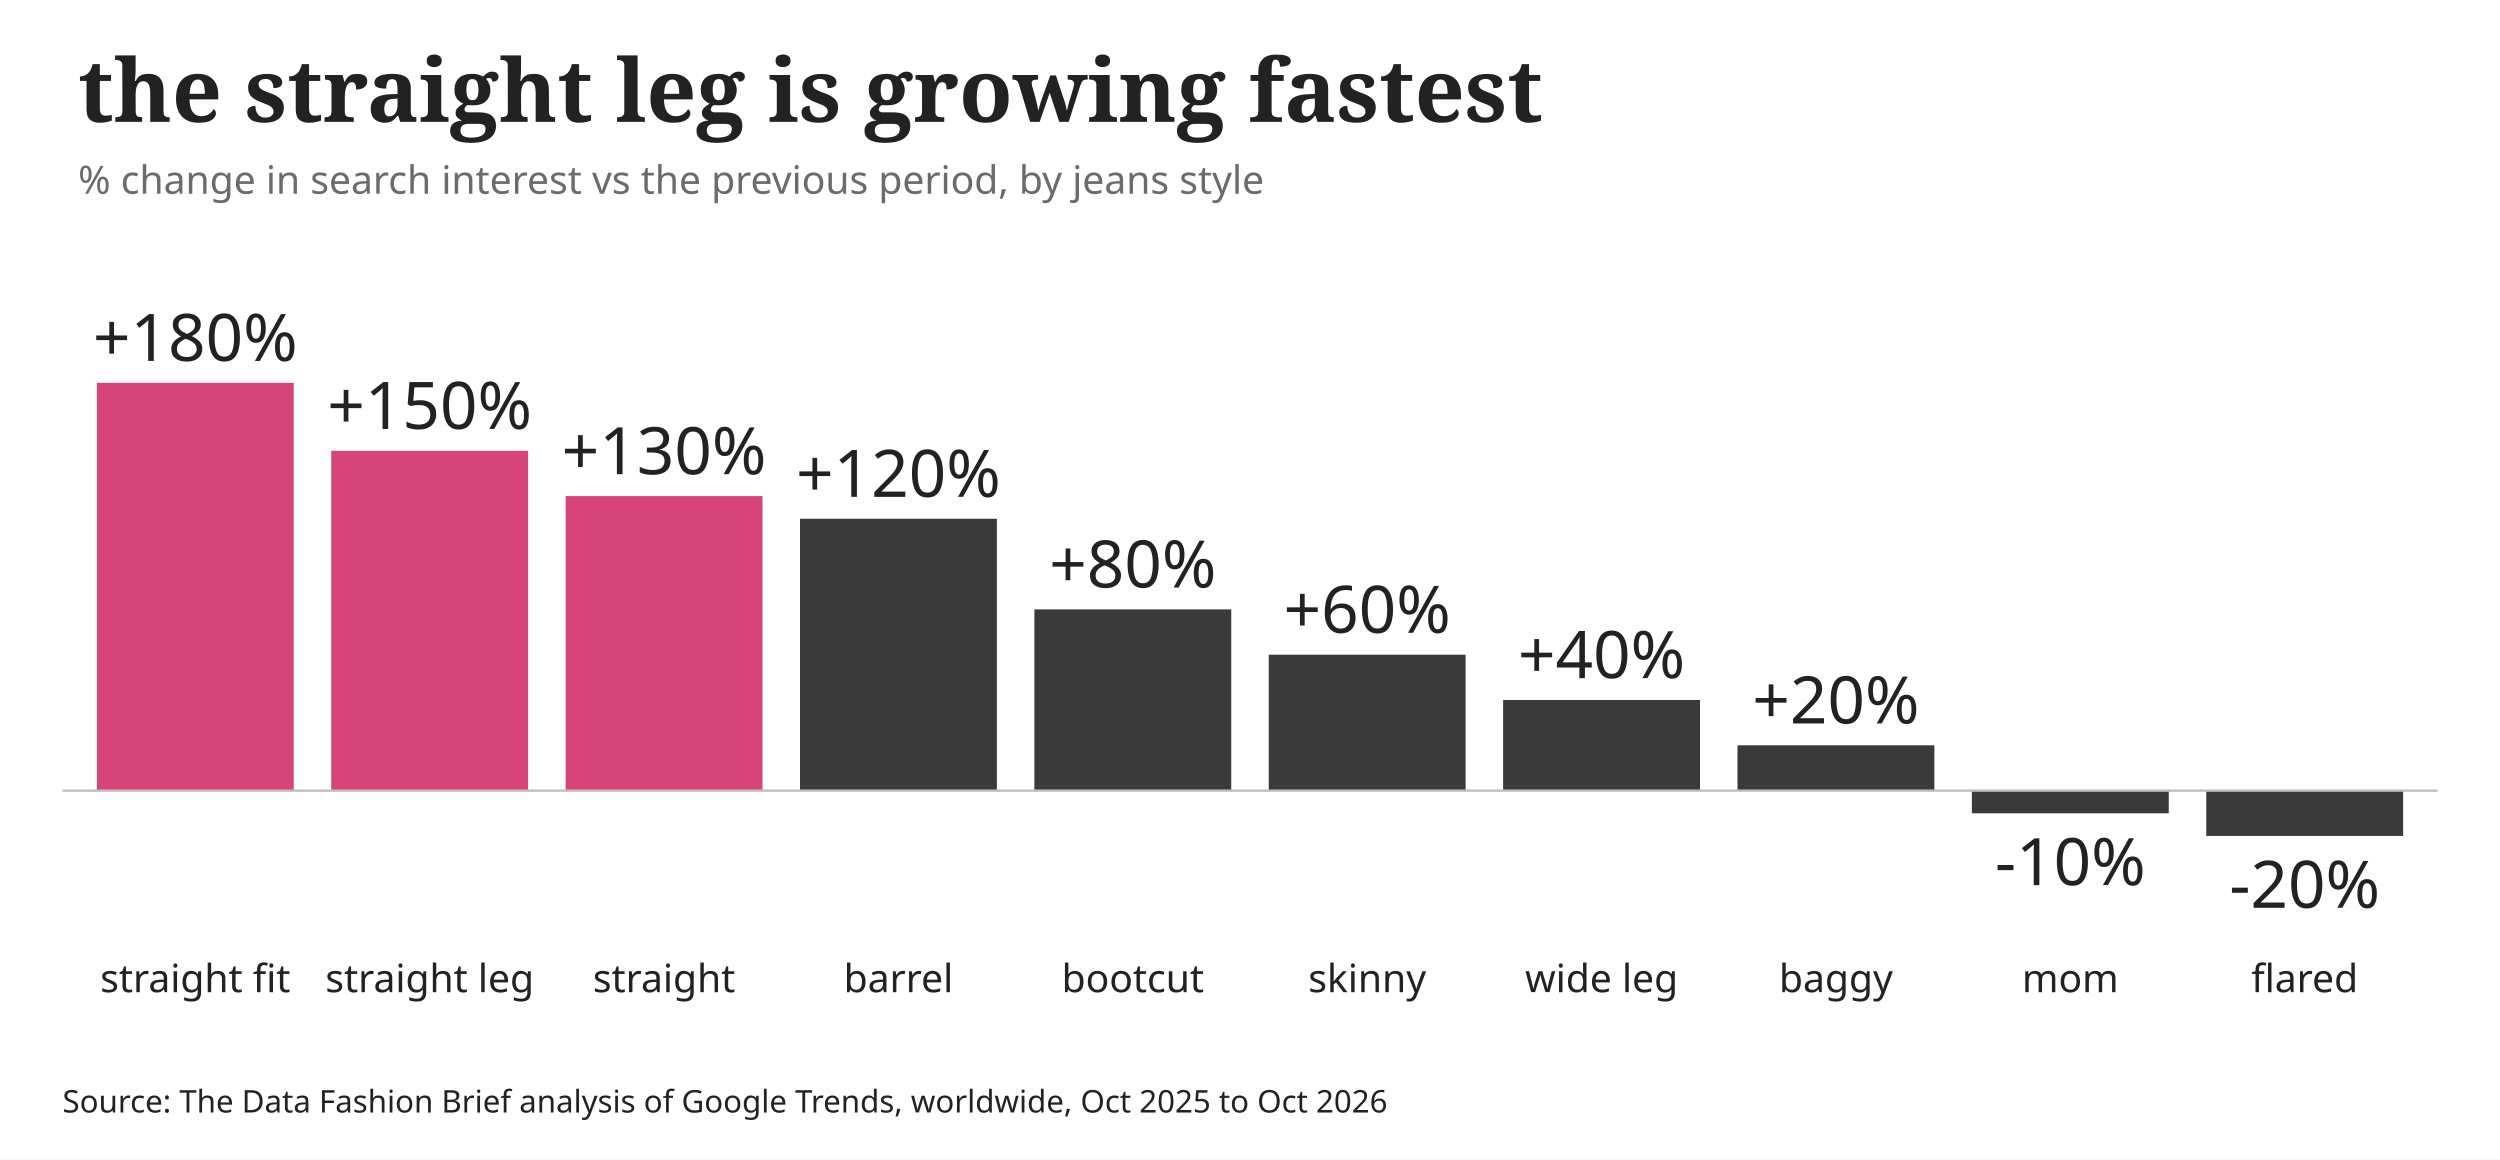
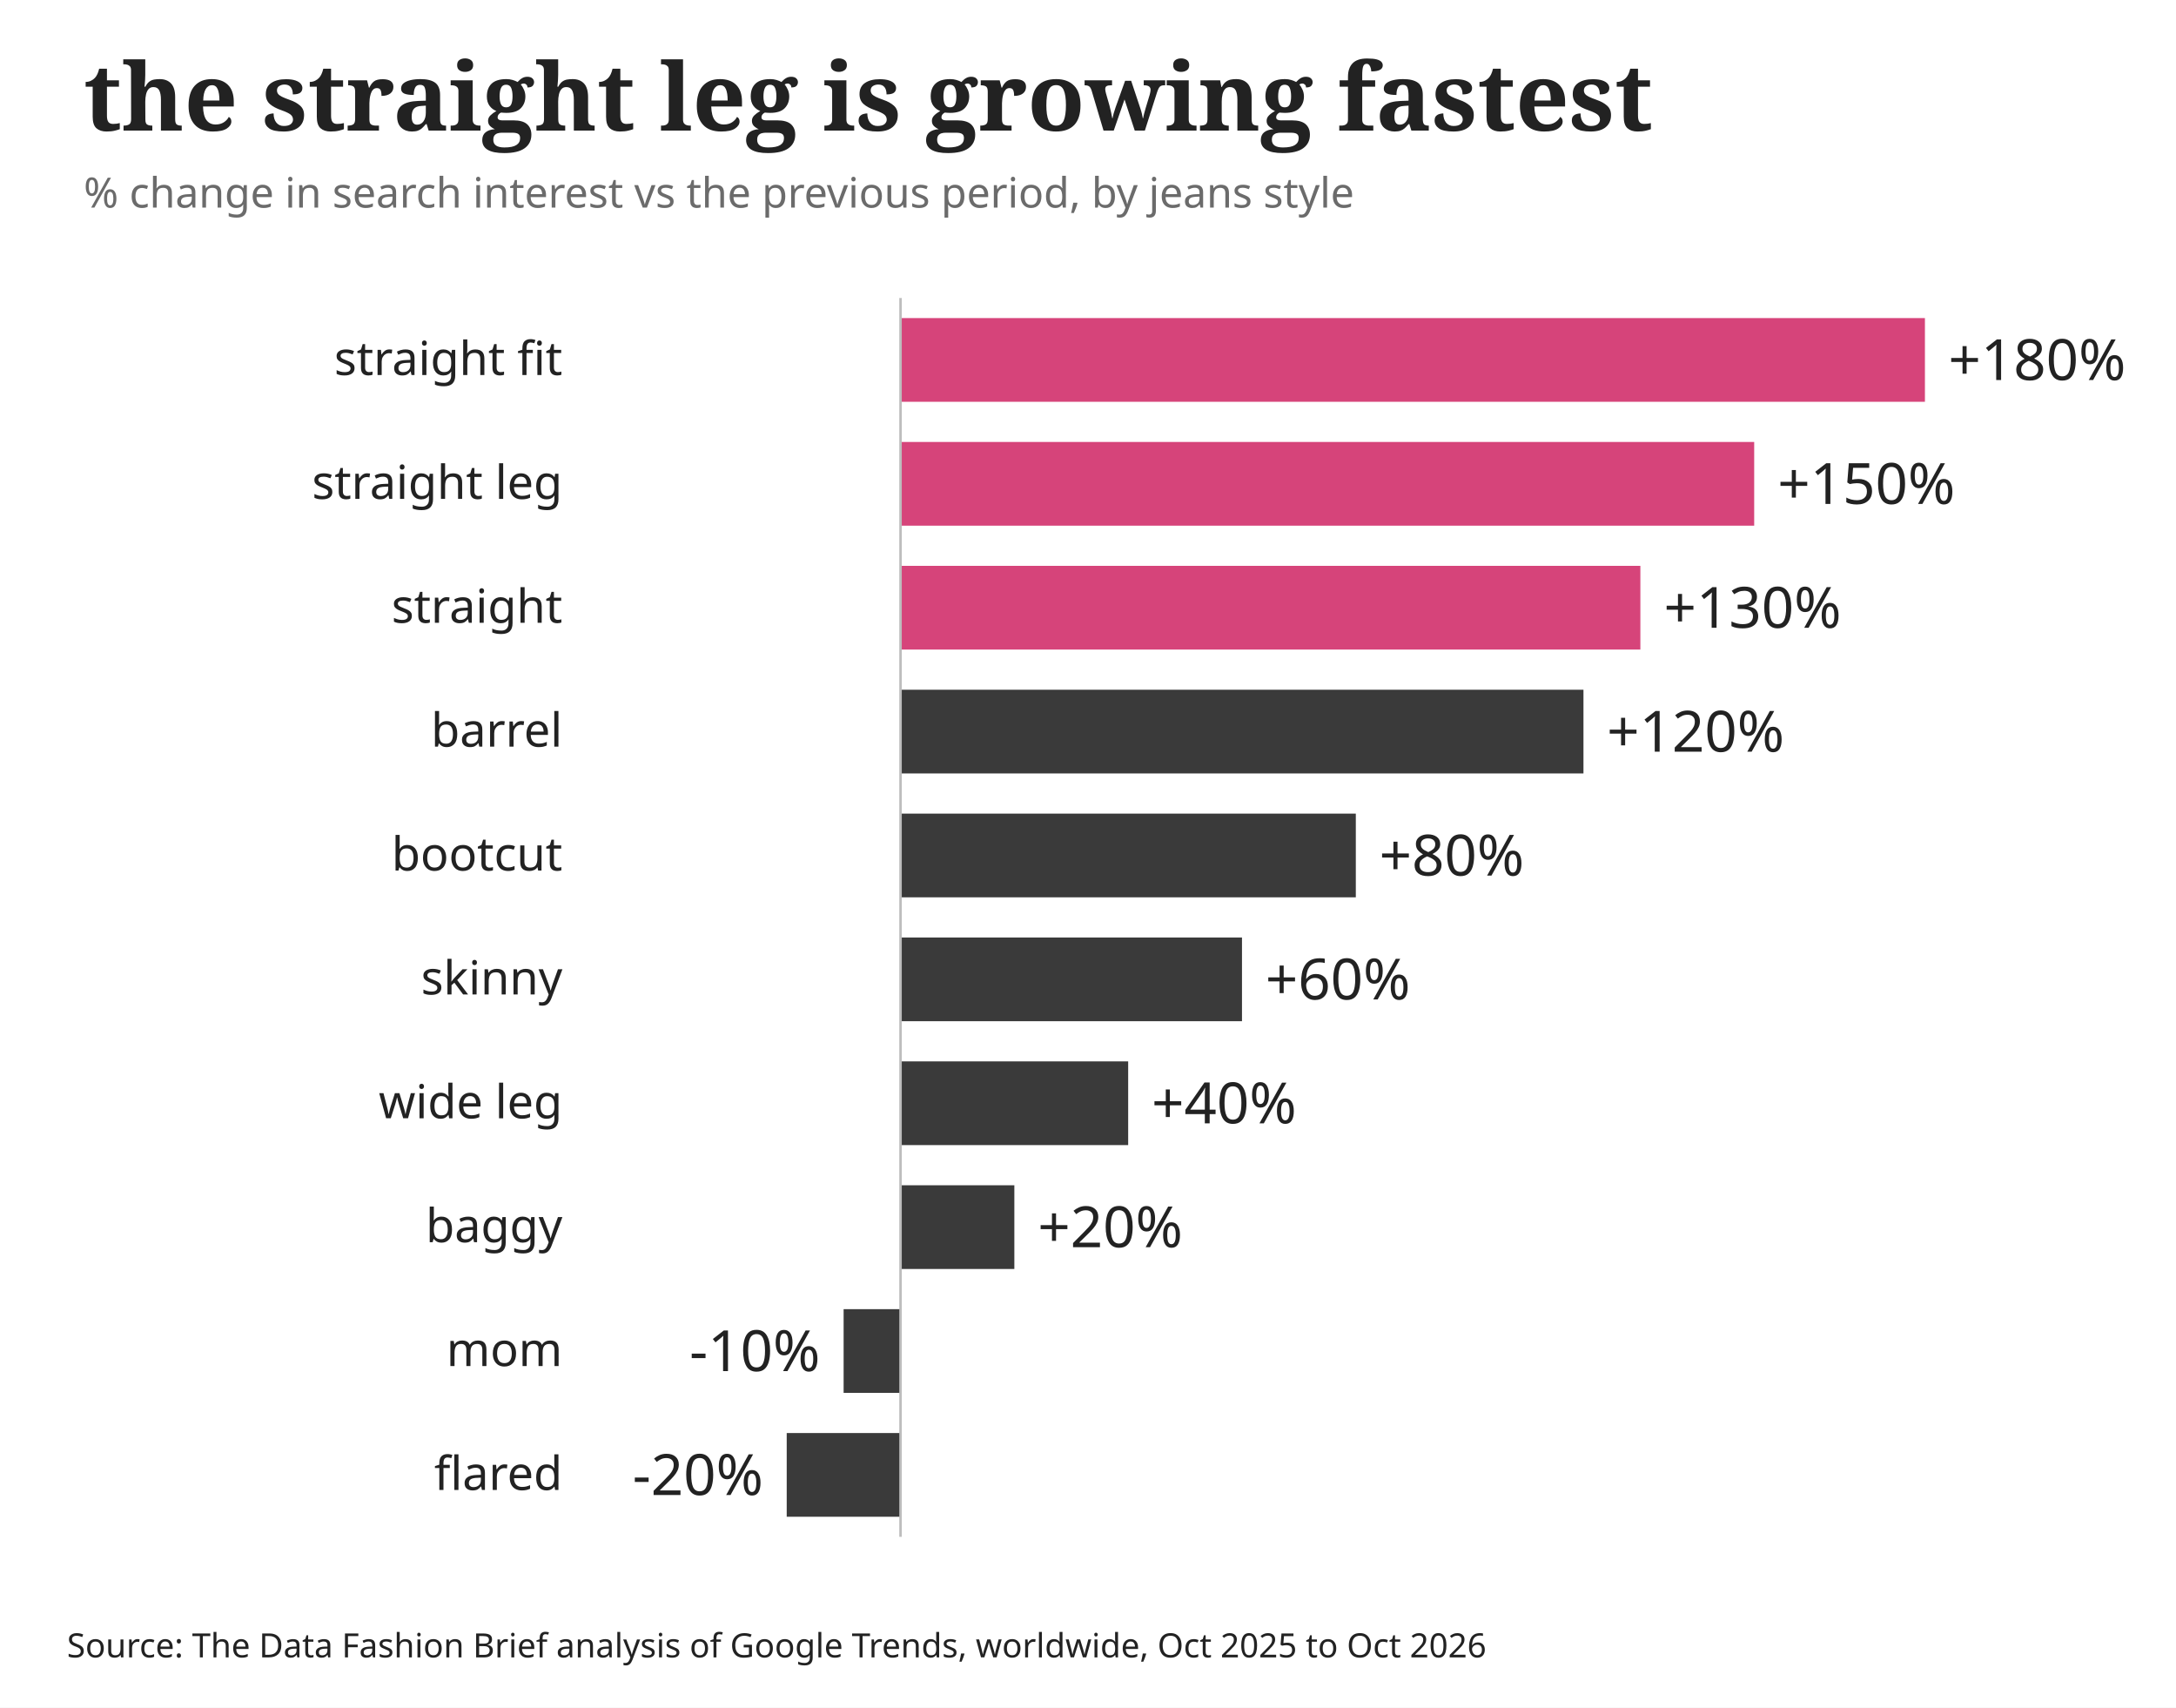
- <svg xmlns="http://www.w3.org/2000/svg" viewBox="0 0 1600 742" width="1600" height="742">
-   <rect width="1600" height="742" fill="#FFFFFF" />
+ <svg xmlns="http://www.w3.org/2000/svg" viewBox="0 0 1300 1020" width="1300" height="1020">
+   <rect width="1300" height="1020" fill="#FFFFFF" />
  <text x="50" y="78" font-family="'Playfair Display', Georgia, serif" font-weight="700" font-size="56" fill="#222222">the straight leg is growing fastest</text>
  <text x="50" y="124" font-family="'Century Gothic', 'Questrial', 'Avenir', sans-serif" font-size="25" fill="#6B6B6B">% change in search interest vs the previous period, by jeans style</text>
-   <rect x="62.0" y="245.0" width="126.0" height="261.0" fill="#D6447A" />
-   <text x="125.0" y="231.0" text-anchor="middle" font-family="'Century Gothic', 'Questrial', 'Avenir', sans-serif" font-size="42" fill="#222222">+180%</text>
-   <text x="125.0" y="635.0" text-anchor="middle" font-family="'Century Gothic', 'Questrial', 'Avenir', sans-serif" font-size="25" fill="#222222">straight fit</text>
-   <rect x="212.0" y="288.5" width="126.0" height="217.5" fill="#D6447A" />
-   <text x="275.0" y="274.5" text-anchor="middle" font-family="'Century Gothic', 'Questrial', 'Avenir', sans-serif" font-size="42" fill="#222222">+150%</text>
-   <text x="275.0" y="635.0" text-anchor="middle" font-family="'Century Gothic', 'Questrial', 'Avenir', sans-serif" font-size="25" fill="#222222">straight leg</text>
-   <rect x="362.0" y="317.5" width="126.0" height="188.5" fill="#D6447A" />
-   <text x="425.0" y="303.5" text-anchor="middle" font-family="'Century Gothic', 'Questrial', 'Avenir', sans-serif" font-size="42" fill="#222222">+130%</text>
-   <text x="425.0" y="635.0" text-anchor="middle" font-family="'Century Gothic', 'Questrial', 'Avenir', sans-serif" font-size="25" fill="#222222">straight</text>
-   <rect x="512.0" y="332.0" width="126.0" height="174.0" fill="#3A3A3A" />
-   <text x="575.0" y="318.0" text-anchor="middle" font-family="'Century Gothic', 'Questrial', 'Avenir', sans-serif" font-size="42" fill="#222222">+120%</text>
-   <text x="575.0" y="635.0" text-anchor="middle" font-family="'Century Gothic', 'Questrial', 'Avenir', sans-serif" font-size="25" fill="#222222">barrel</text>
-   <rect x="662.0" y="390.0" width="126.0" height="116.0" fill="#3A3A3A" />
-   <text x="725.0" y="376.0" text-anchor="middle" font-family="'Century Gothic', 'Questrial', 'Avenir', sans-serif" font-size="42" fill="#222222">+80%</text>
-   <text x="725.0" y="635.0" text-anchor="middle" font-family="'Century Gothic', 'Questrial', 'Avenir', sans-serif" font-size="25" fill="#222222">bootcut</text>
-   <rect x="812.0" y="419.0" width="126.0" height="87.0" fill="#3A3A3A" />
-   <text x="875.0" y="405.0" text-anchor="middle" font-family="'Century Gothic', 'Questrial', 'Avenir', sans-serif" font-size="42" fill="#222222">+60%</text>
-   <text x="875.0" y="635.0" text-anchor="middle" font-family="'Century Gothic', 'Questrial', 'Avenir', sans-serif" font-size="25" fill="#222222">skinny</text>
-   <rect x="962.0" y="448.0" width="126.0" height="58.0" fill="#3A3A3A" />
-   <text x="1025.0" y="434.0" text-anchor="middle" font-family="'Century Gothic', 'Questrial', 'Avenir', sans-serif" font-size="42" fill="#222222">+40%</text>
-   <text x="1025.0" y="635.0" text-anchor="middle" font-family="'Century Gothic', 'Questrial', 'Avenir', sans-serif" font-size="25" fill="#222222">wide leg</text>
-   <rect x="1112.0" y="477.0" width="126.0" height="29.0" fill="#3A3A3A" />
-   <text x="1175.0" y="463.0" text-anchor="middle" font-family="'Century Gothic', 'Questrial', 'Avenir', sans-serif" font-size="42" fill="#222222">+20%</text>
-   <text x="1175.0" y="635.0" text-anchor="middle" font-family="'Century Gothic', 'Questrial', 'Avenir', sans-serif" font-size="25" fill="#222222">baggy</text>
-   <rect x="1262.0" y="506.0" width="126.0" height="14.5" fill="#3A3A3A" />
-   <text x="1325.0" y="566.5" text-anchor="middle" font-family="'Century Gothic', 'Questrial', 'Avenir', sans-serif" font-size="42" fill="#222222">-10%</text>
-   <text x="1325.0" y="635.0" text-anchor="middle" font-family="'Century Gothic', 'Questrial', 'Avenir', sans-serif" font-size="25" fill="#222222">mom</text>
-   <rect x="1412.0" y="506.0" width="126.0" height="29.0" fill="#3A3A3A" />
-   <text x="1475.0" y="581.0" text-anchor="middle" font-family="'Century Gothic', 'Questrial', 'Avenir', sans-serif" font-size="42" fill="#222222">-20%</text>
-   <text x="1475.0" y="635.0" text-anchor="middle" font-family="'Century Gothic', 'Questrial', 'Avenir', sans-serif" font-size="25" fill="#222222">flared</text>
-   <line x1="40.0" y1="506.0" x2="1560.0" y2="506.0" stroke="#BDBDBD" stroke-width="1.5" />
-   <text x="40" y="712" font-family="'Century Gothic', 'Questrial', 'Avenir', sans-serif" font-size="20" fill="#222222">Source: The Data Fashion Brief analysis of Google Trends, worldwide, Oct 2025 to Oct 2026</text>
+   <text x="336" y="224.0" text-anchor="end" font-family="'Century Gothic', 'Questrial', 'Avenir', sans-serif" font-size="28" fill="#222222">straight fit</text>
+   <rect x="538.0" y="190" width="612.0" height="50" fill="#D6447A" />
+   <text x="1164.0" y="227.0" font-family="'Century Gothic', 'Questrial', 'Avenir', sans-serif" font-size="34" fill="#222222">+180%</text>
+   <text x="336" y="298.0" text-anchor="end" font-family="'Century Gothic', 'Questrial', 'Avenir', sans-serif" font-size="28" fill="#222222">straight leg</text>
+   <rect x="538.0" y="264" width="510.0" height="50" fill="#D6447A" />
+   <text x="1062.0" y="301.0" font-family="'Century Gothic', 'Questrial', 'Avenir', sans-serif" font-size="34" fill="#222222">+150%</text>
+   <text x="336" y="372.0" text-anchor="end" font-family="'Century Gothic', 'Questrial', 'Avenir', sans-serif" font-size="28" fill="#222222">straight</text>
+   <rect x="538.0" y="338" width="442.0" height="50" fill="#D6447A" />
+   <text x="994.0" y="375.0" font-family="'Century Gothic', 'Questrial', 'Avenir', sans-serif" font-size="34" fill="#222222">+130%</text>
+   <text x="336" y="446.0" text-anchor="end" font-family="'Century Gothic', 'Questrial', 'Avenir', sans-serif" font-size="28" fill="#222222">barrel</text>
+   <rect x="538.0" y="412" width="408.0" height="50" fill="#3A3A3A" />
+   <text x="960.0" y="449.0" font-family="'Century Gothic', 'Questrial', 'Avenir', sans-serif" font-size="34" fill="#222222">+120%</text>
+   <text x="336" y="520.0" text-anchor="end" font-family="'Century Gothic', 'Questrial', 'Avenir', sans-serif" font-size="28" fill="#222222">bootcut</text>
+   <rect x="538.0" y="486" width="272.0" height="50" fill="#3A3A3A" />
+   <text x="824.0" y="523.0" font-family="'Century Gothic', 'Questrial', 'Avenir', sans-serif" font-size="34" fill="#222222">+80%</text>
+   <text x="336" y="594.0" text-anchor="end" font-family="'Century Gothic', 'Questrial', 'Avenir', sans-serif" font-size="28" fill="#222222">skinny</text>
+   <rect x="538.0" y="560" width="204.0" height="50" fill="#3A3A3A" />
+   <text x="756.0" y="597.0" font-family="'Century Gothic', 'Questrial', 'Avenir', sans-serif" font-size="34" fill="#222222">+60%</text>
+   <text x="336" y="668.0" text-anchor="end" font-family="'Century Gothic', 'Questrial', 'Avenir', sans-serif" font-size="28" fill="#222222">wide leg</text>
+   <rect x="538.0" y="634" width="136.0" height="50" fill="#3A3A3A" />
+   <text x="688.0" y="671.0" font-family="'Century Gothic', 'Questrial', 'Avenir', sans-serif" font-size="34" fill="#222222">+40%</text>
+   <text x="336" y="742.0" text-anchor="end" font-family="'Century Gothic', 'Questrial', 'Avenir', sans-serif" font-size="28" fill="#222222">baggy</text>
+   <rect x="538.0" y="708" width="68.0" height="50" fill="#3A3A3A" />
+   <text x="620.0" y="745.0" font-family="'Century Gothic', 'Questrial', 'Avenir', sans-serif" font-size="34" fill="#222222">+20%</text>
+   <text x="336" y="816.0" text-anchor="end" font-family="'Century Gothic', 'Questrial', 'Avenir', sans-serif" font-size="28" fill="#222222">mom</text>
+   <rect x="504.0" y="782" width="34.0" height="50" fill="#3A3A3A" />
+   <text x="490.0" y="819.0" text-anchor="end" font-family="'Century Gothic', 'Questrial', 'Avenir', sans-serif" font-size="34" fill="#222222">-10%</text>
+   <text x="336" y="890.0" text-anchor="end" font-family="'Century Gothic', 'Questrial', 'Avenir', sans-serif" font-size="28" fill="#222222">flared</text>
+   <rect x="470.0" y="856" width="68.0" height="50" fill="#3A3A3A" />
+   <text x="456.0" y="893.0" text-anchor="end" font-family="'Century Gothic', 'Questrial', 'Avenir', sans-serif" font-size="34" fill="#222222">-20%</text>
+   <line x1="538.0" y1="178" x2="538.0" y2="918" stroke="#BDBDBD" stroke-width="1.5" />
+   <text x="40" y="990" font-family="'Century Gothic', 'Questrial', 'Avenir', sans-serif" font-size="20" fill="#222222">Source: The Data Fashion Brief analysis of Google Trends, worldwide, Oct 2025 to Oct 2026</text>
</svg>
